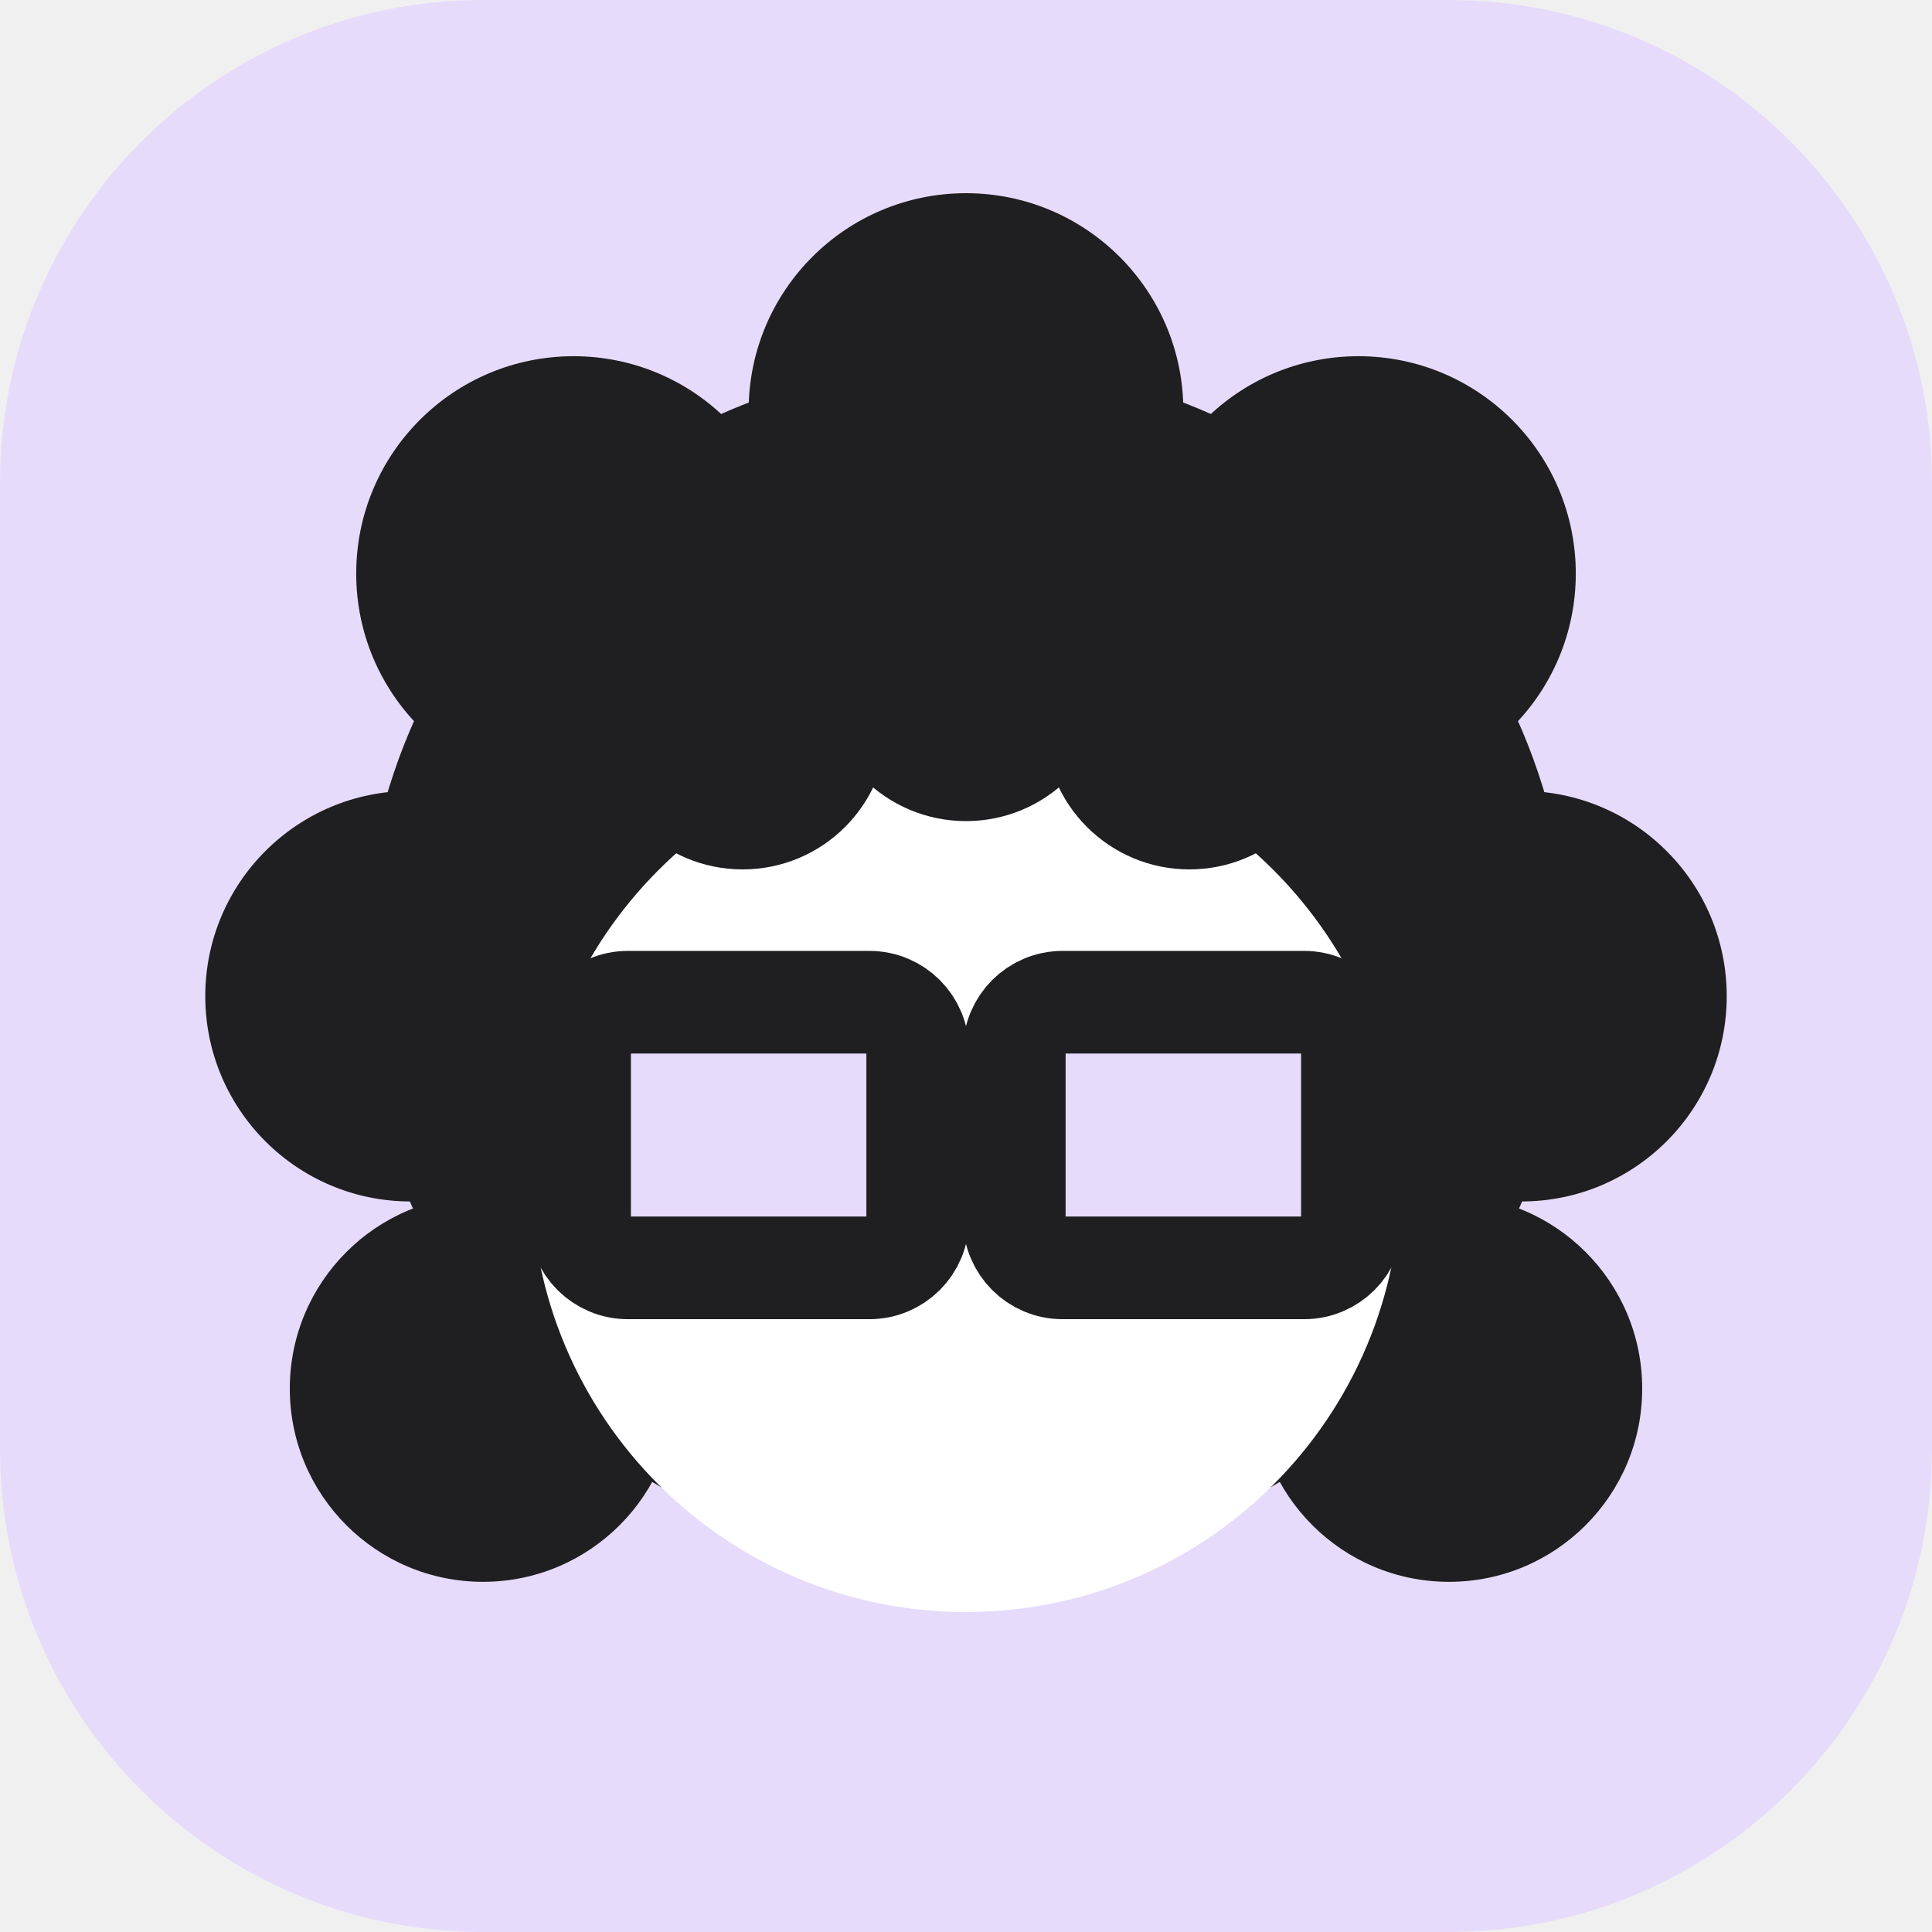
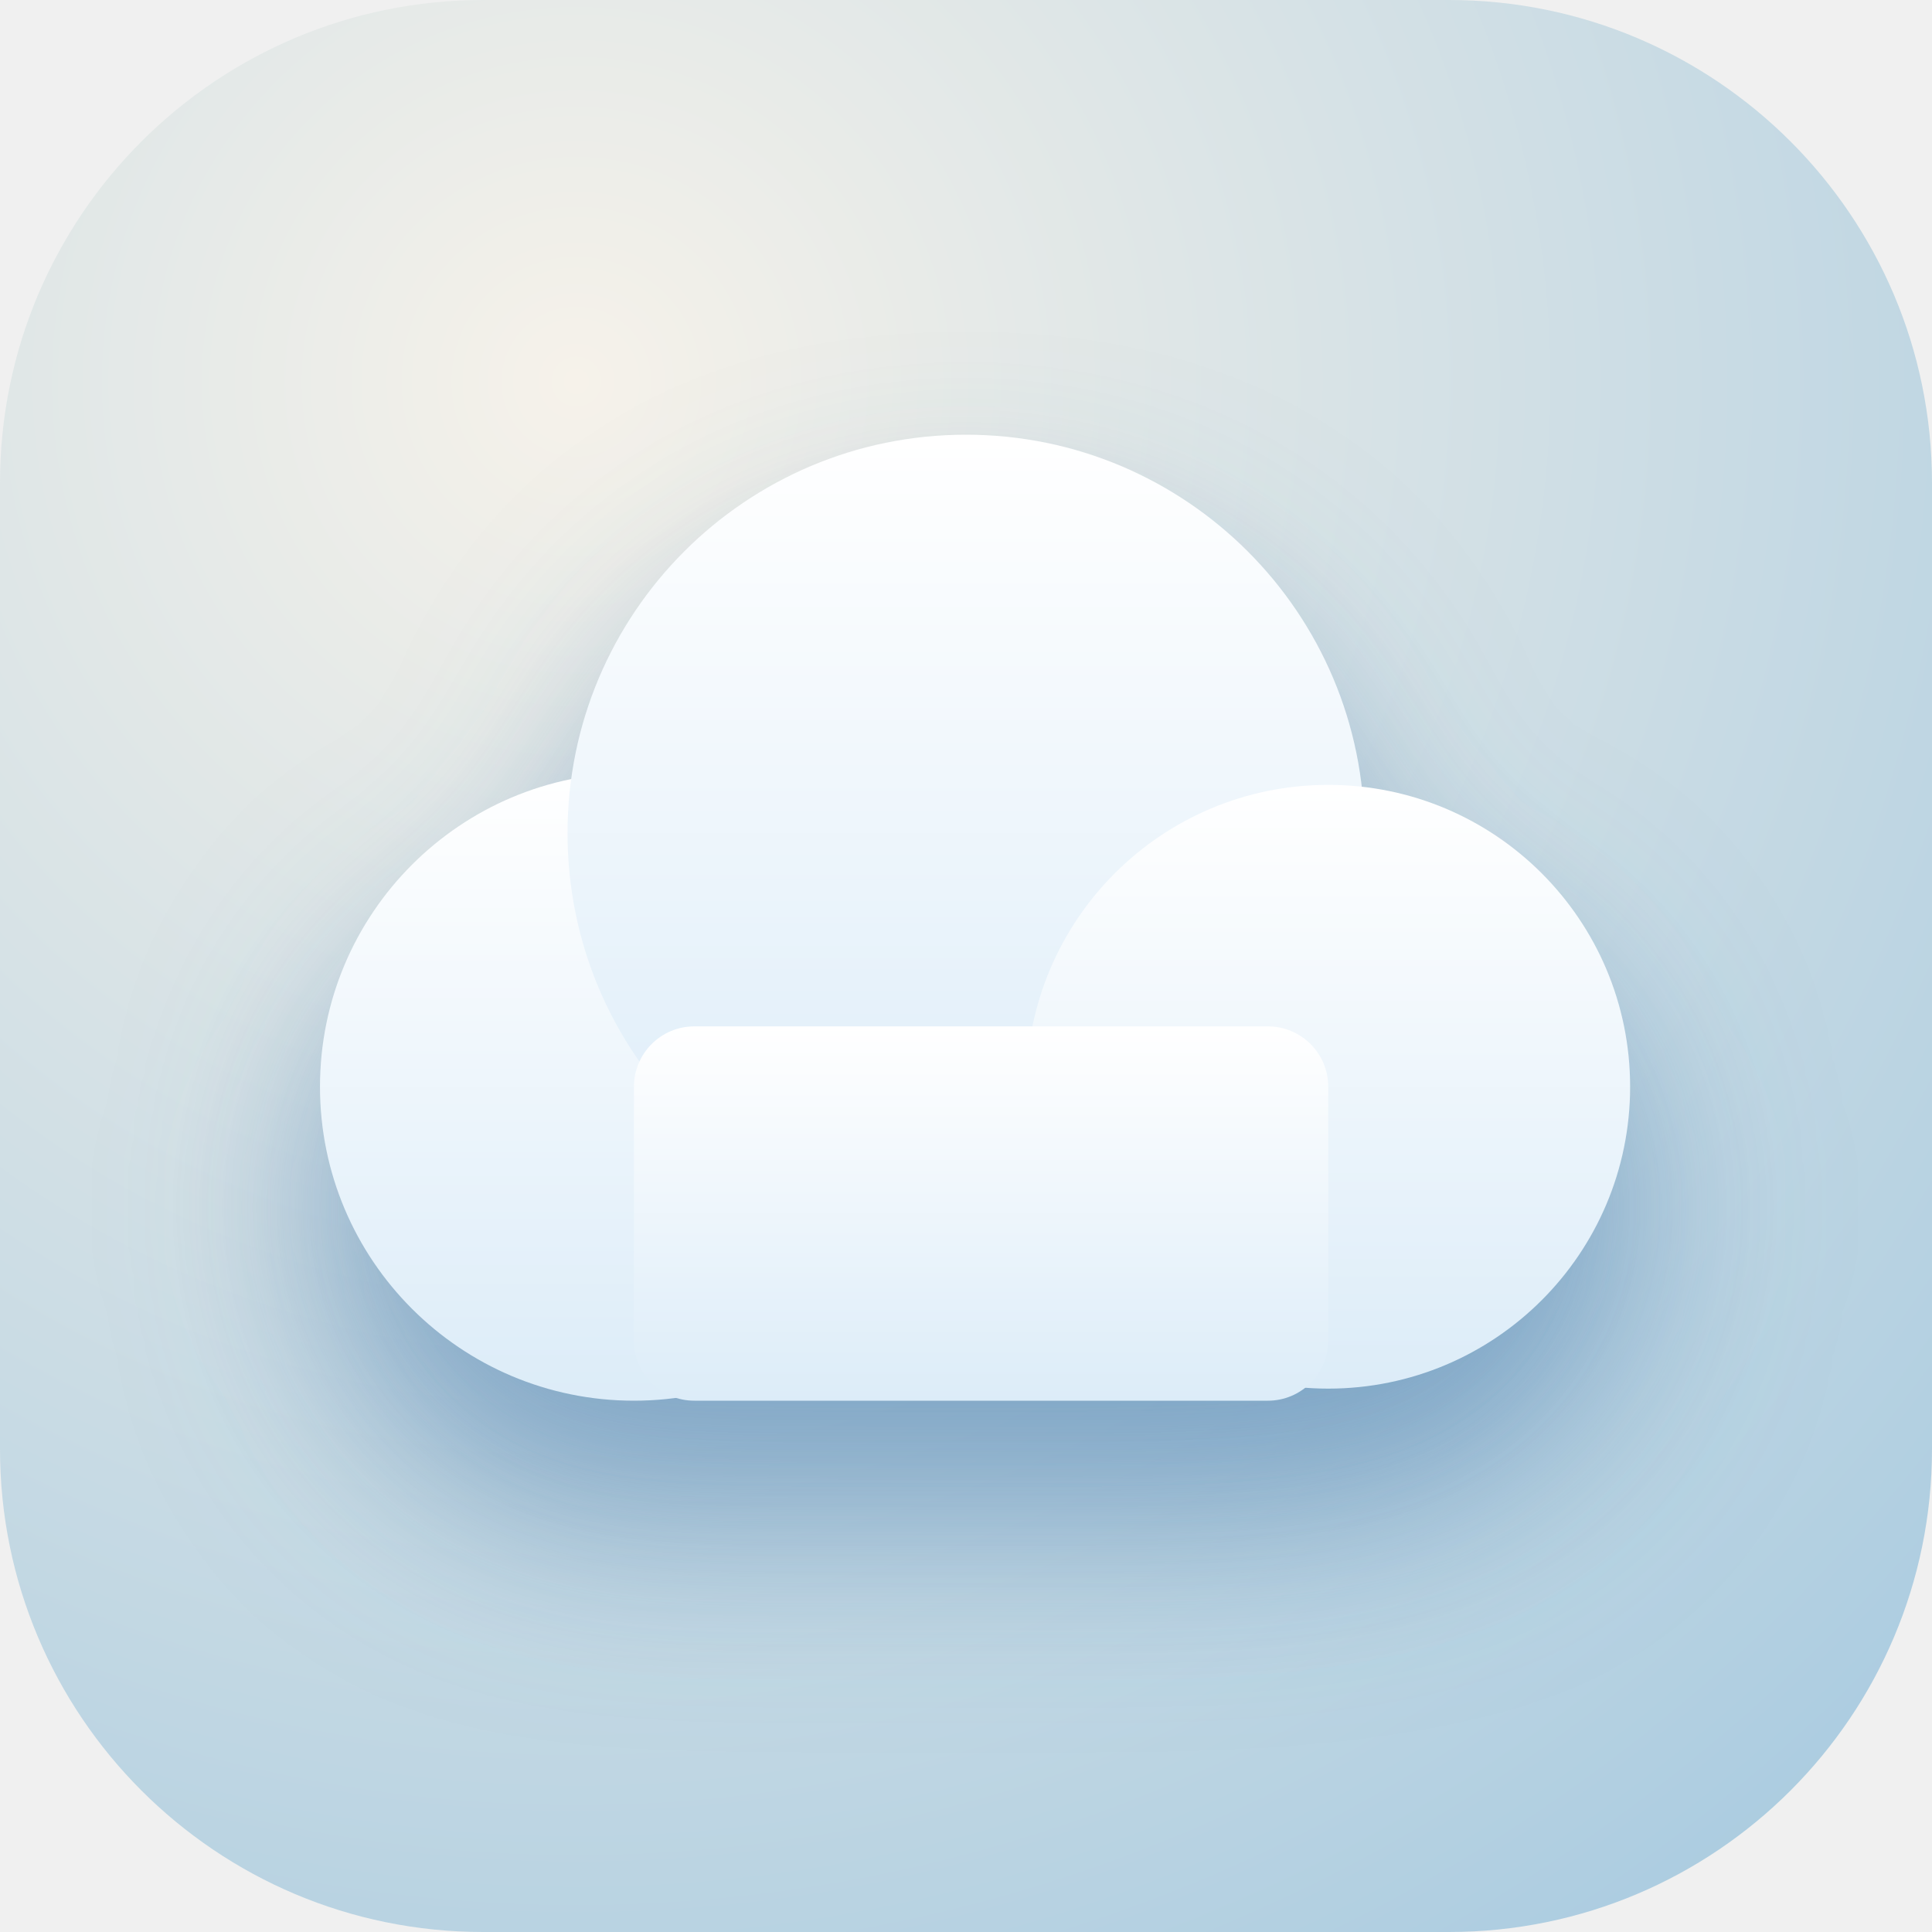
<svg xmlns="http://www.w3.org/2000/svg" viewBox="0 0 32 32">
-   <rect width="32" height="32" rx="8" fill="#e7dbfb" />
-   <g fill="#1f1f21">
-     <circle cx="16" cy="16" r="10" />
-     <circle cx="9.5" cy="9.5" r="3.6" />
-     <circle cx="16" cy="6.8" r="3.6" />
-     <circle cx="22.5" cy="9.5" r="3.6" />
-     <circle cx="6.8" cy="16.5" r="3.4" />
-     <circle cx="25.2" cy="16.5" r="3.4" />
-     <circle cx="8" cy="23" r="3.2" />
-     <circle cx="24" cy="23" r="3.2" />
+   <defs>
+     <radialGradient id="bg" cx=".3" cy=".2" r="1">
+       <stop offset="0" stop-color="#f6f2ea" />
+       <stop offset="1" stop-color="#a9cbe0" />
+     </radialGradient>
+     <linearGradient id="c" x1="0" y1="0" x2="0" y2="1">
+       <stop offset="0" stop-color="#fff" />
+       <stop offset="1" stop-color="#dcecf8" />
+     </linearGradient>
+     <filter id="b" x="-50%" y="-50%" width="200%" height="200%">
+       <feGaussianBlur stdDeviation="1.6" />
+     </filter>
+   </defs>
+   <rect width="32" height="32" rx="8" fill="url(#bg)" />
+   <g fill="#3f78ac" opacity=".55" filter="url(#b)" transform="translate(0 2)">
+     <circle cx="10.5" cy="18" r="5.2" />
+     <circle cx="16" cy="13.8" r="6.6" />
+     <circle cx="22" cy="18" r="5" />
+     <rect x="10.5" y="17" width="11.5" height="6.2" rx="1" />
  </g>
-   <circle cx="16" cy="19.5" r="7.2" fill="#fff" />
-   <g fill="#1f1f21">
-     <circle cx="12.3" cy="12" r="2.4" />
-     <circle cx="16" cy="11.2" r="2.4" />
-     <circle cx="19.7" cy="12" r="2.4" />
+   <g fill="url(#c)">
+     <circle cx="10.5" cy="18" r="5.2" />
+     <circle cx="16" cy="13.8" r="6.6" />
+     <circle cx="22" cy="18" r="5" />
+     <rect x="10.5" y="17" width="11.5" height="6.2" rx="1" />
  </g>
-   <g fill="#e7dbfb" stroke="#1f1f21" stroke-width="1.7" stroke-linejoin="round">
-     <rect x="9.6" y="16.6" width="5.6" height="4.4" rx=".8" />
-     <rect x="16.8" y="16.6" width="5.6" height="4.4" rx=".8" />
-   </g>
-   <path d="M15.2 18.4 H16.8" stroke="#1f1f21" stroke-width="1.7" />
</svg>
